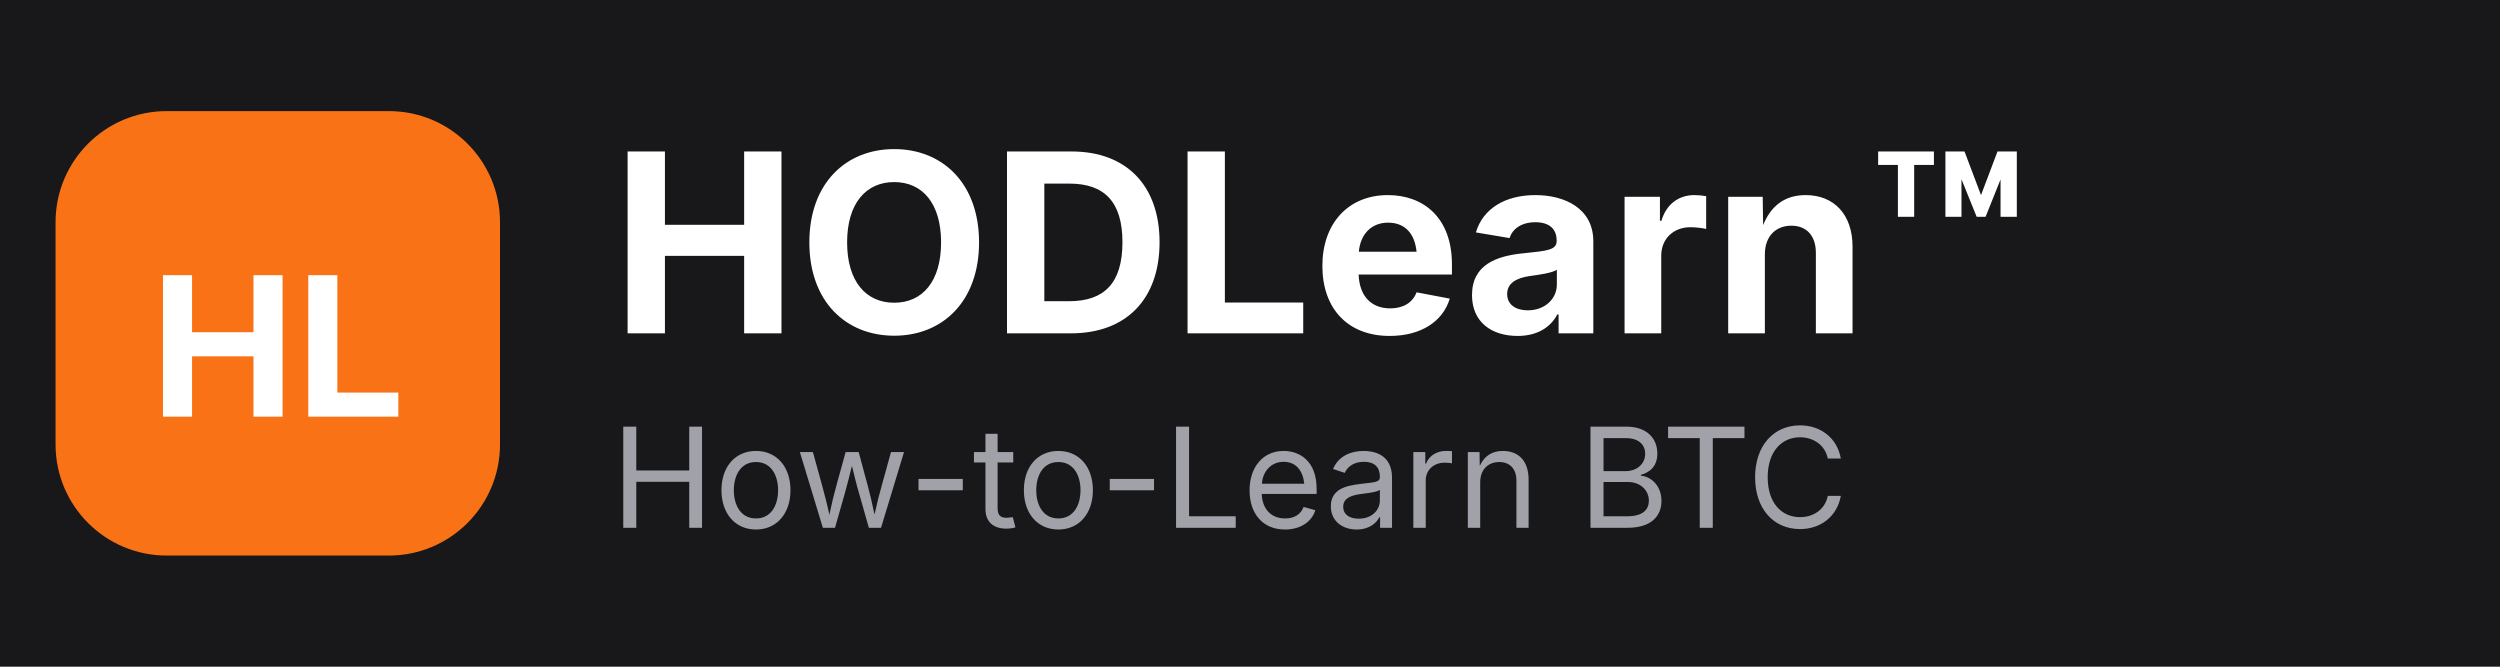
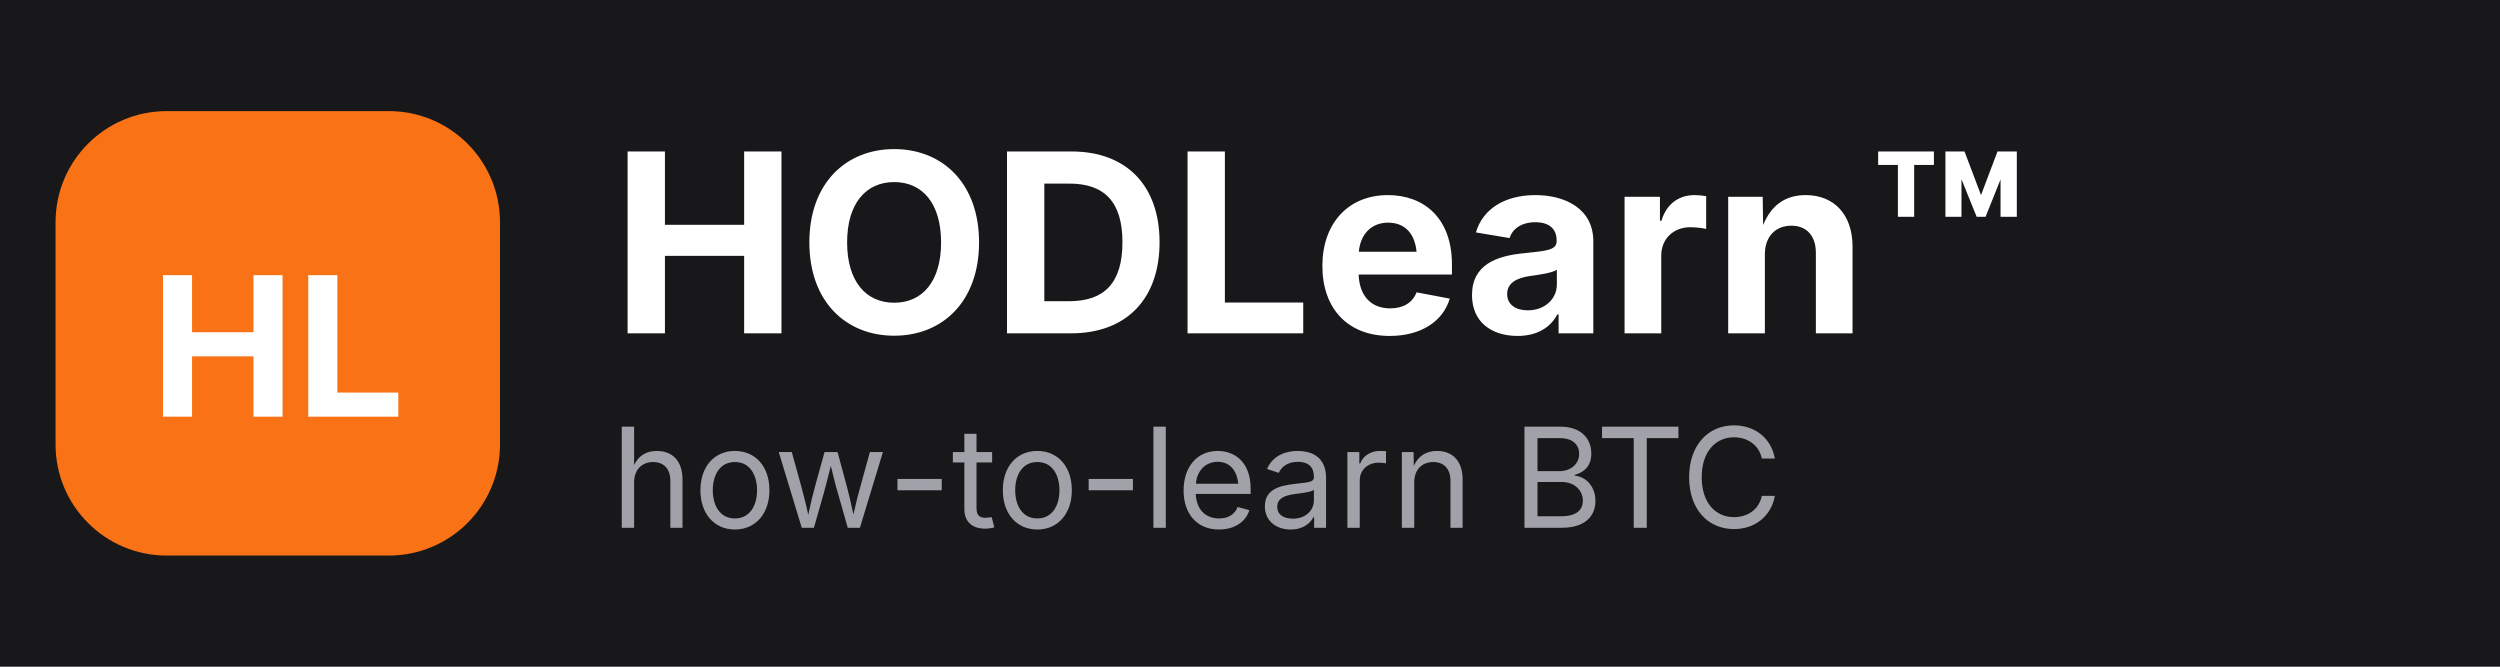
<svg xmlns="http://www.w3.org/2000/svg" width="180" height="48" viewBox="0 0 180 48" fill="none">
  <rect width="180" height="48" fill="#18181b" />
  <rect x="4" y="8" width="32" height="32" rx="8" fill="#f97316" />
  <text x="20" y="30" text-anchor="middle" fill="white" font-family="system-ui, -apple-system, sans-serif" font-size="14" font-weight="bold">HL</text>
  <text x="44" y="24" fill="white" font-family="system-ui, -apple-system, sans-serif" font-size="18" font-weight="bold">HODLearn™</text>
-   <text x="44" y="38" fill="#a1a1aa" font-family="system-ui, -apple-system, sans-serif" font-size="10">How-to-Learn BTC</text>
+   <text x="44" y="38" fill="#a1a1aa" font-family="system-ui, -apple-system, sans-serif" font-size="10">how-to-learn BTC</text>
</svg>
